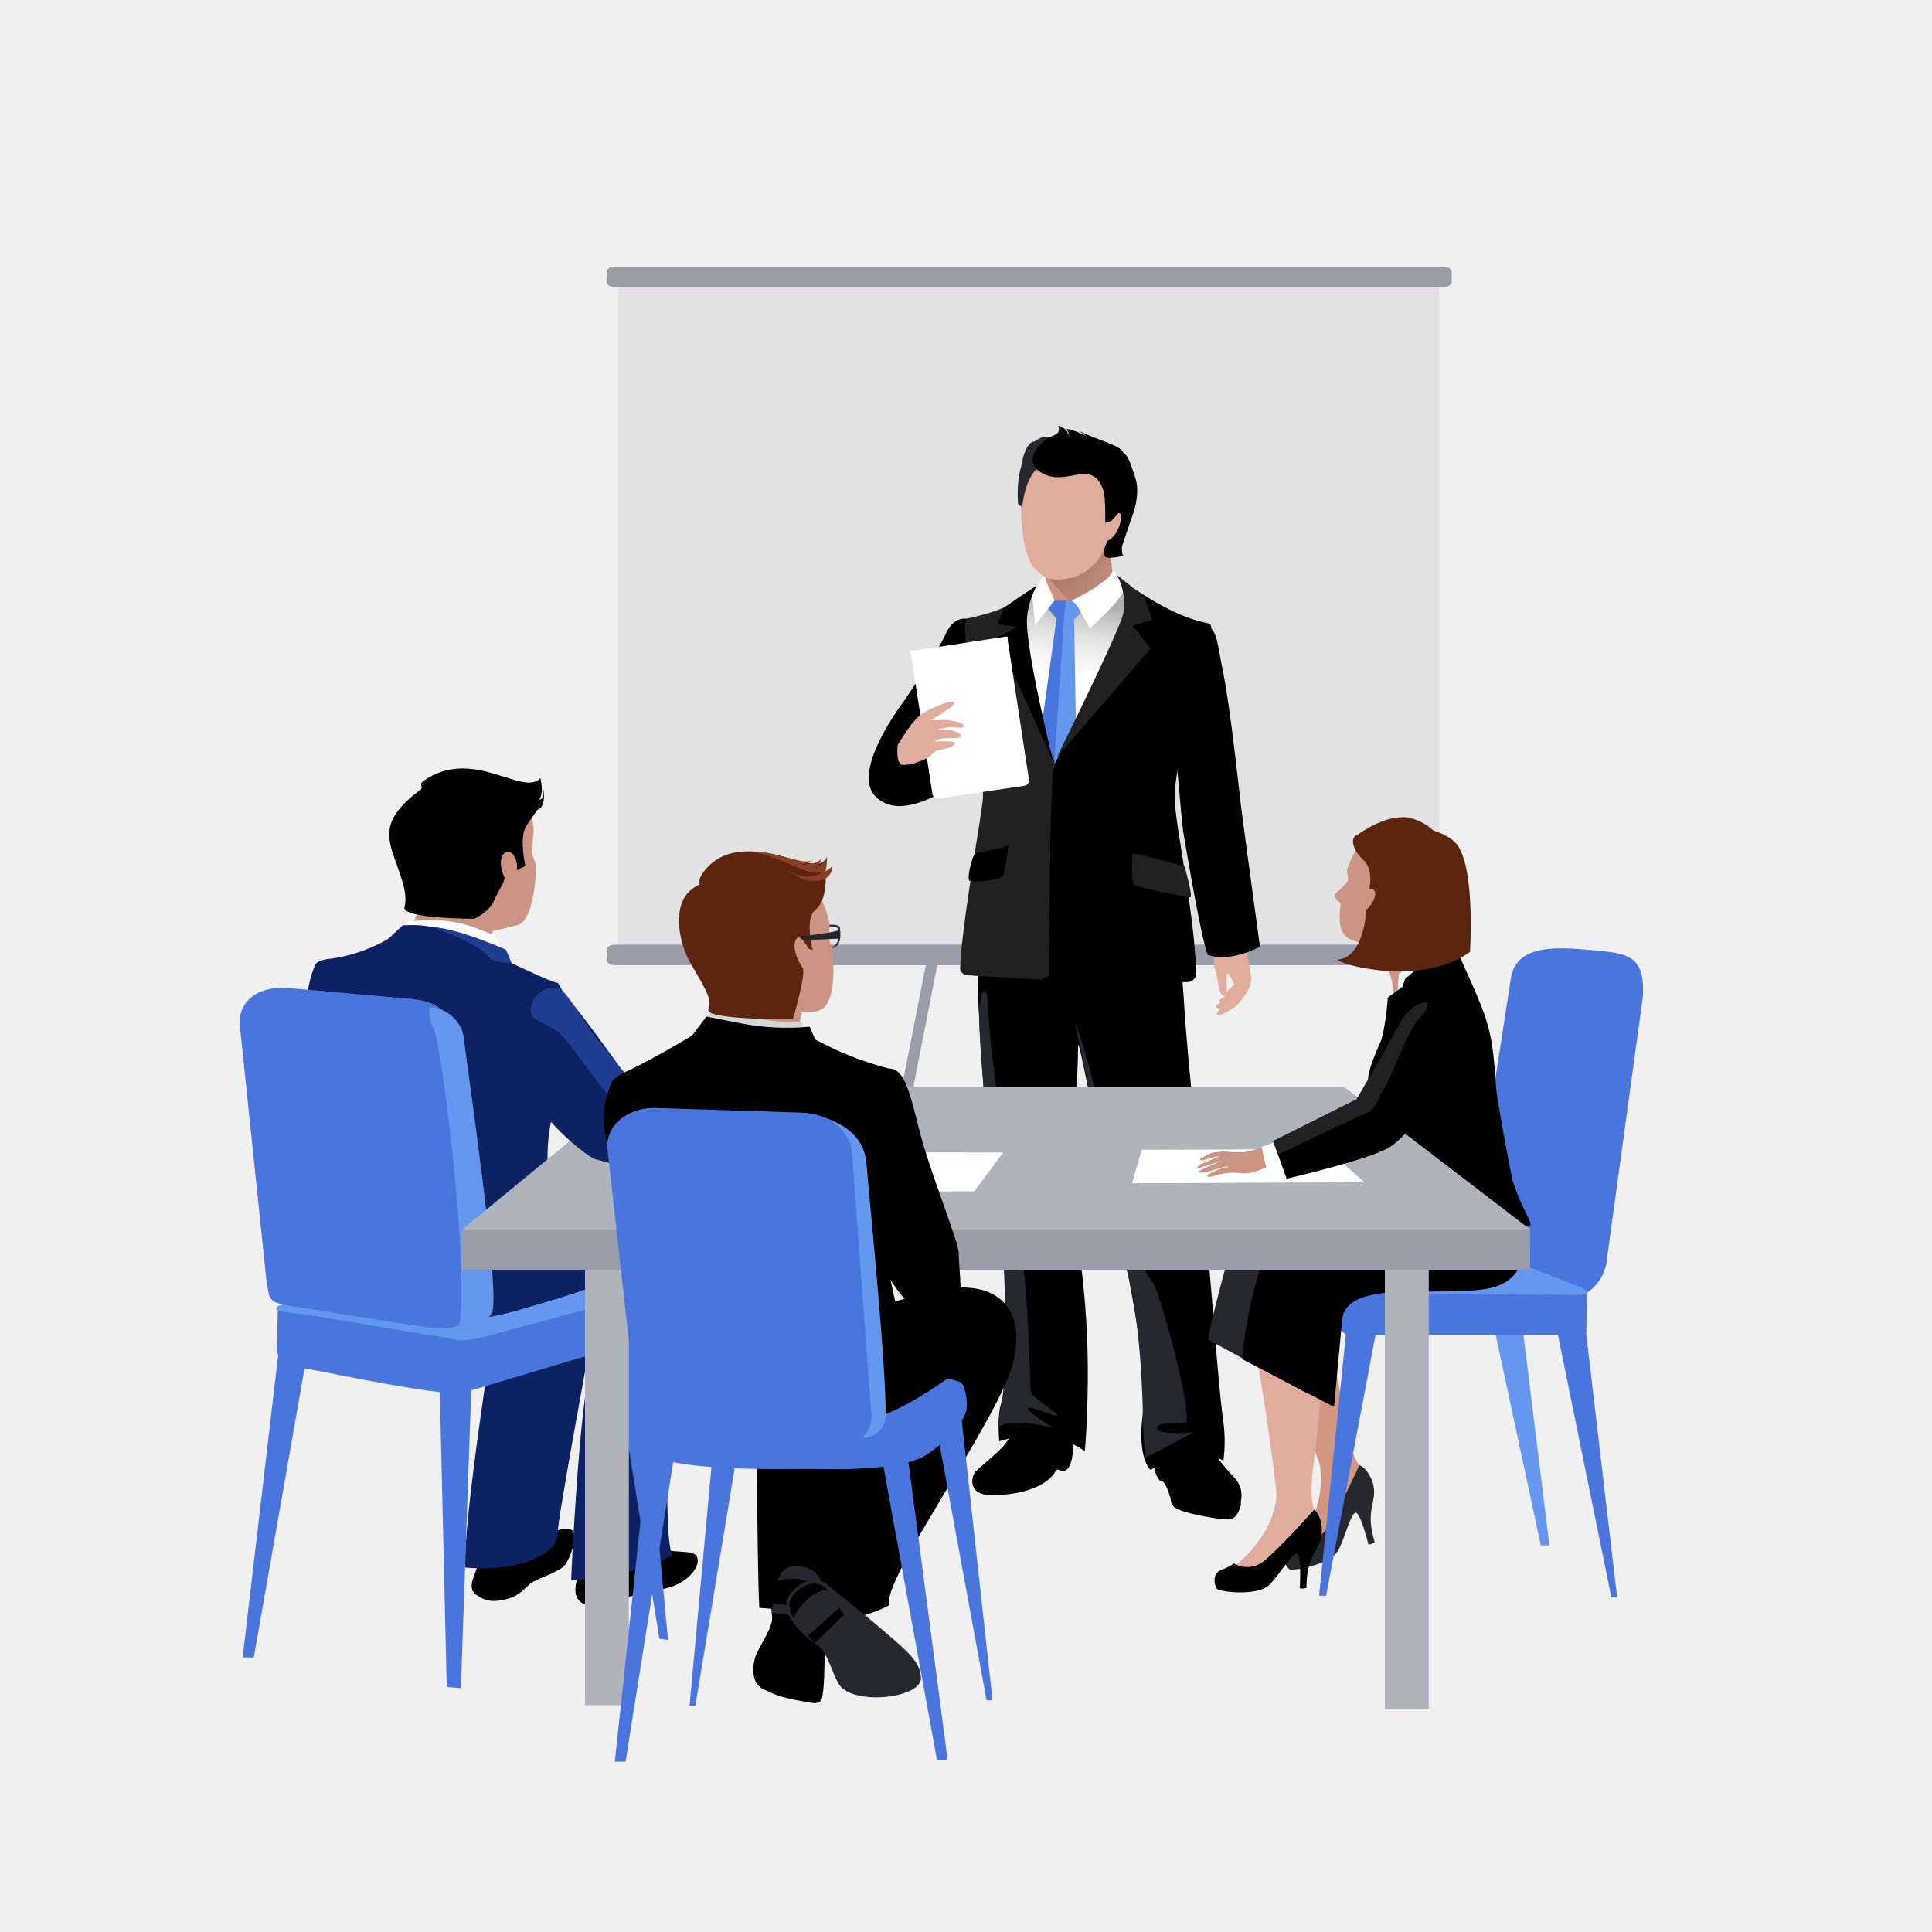
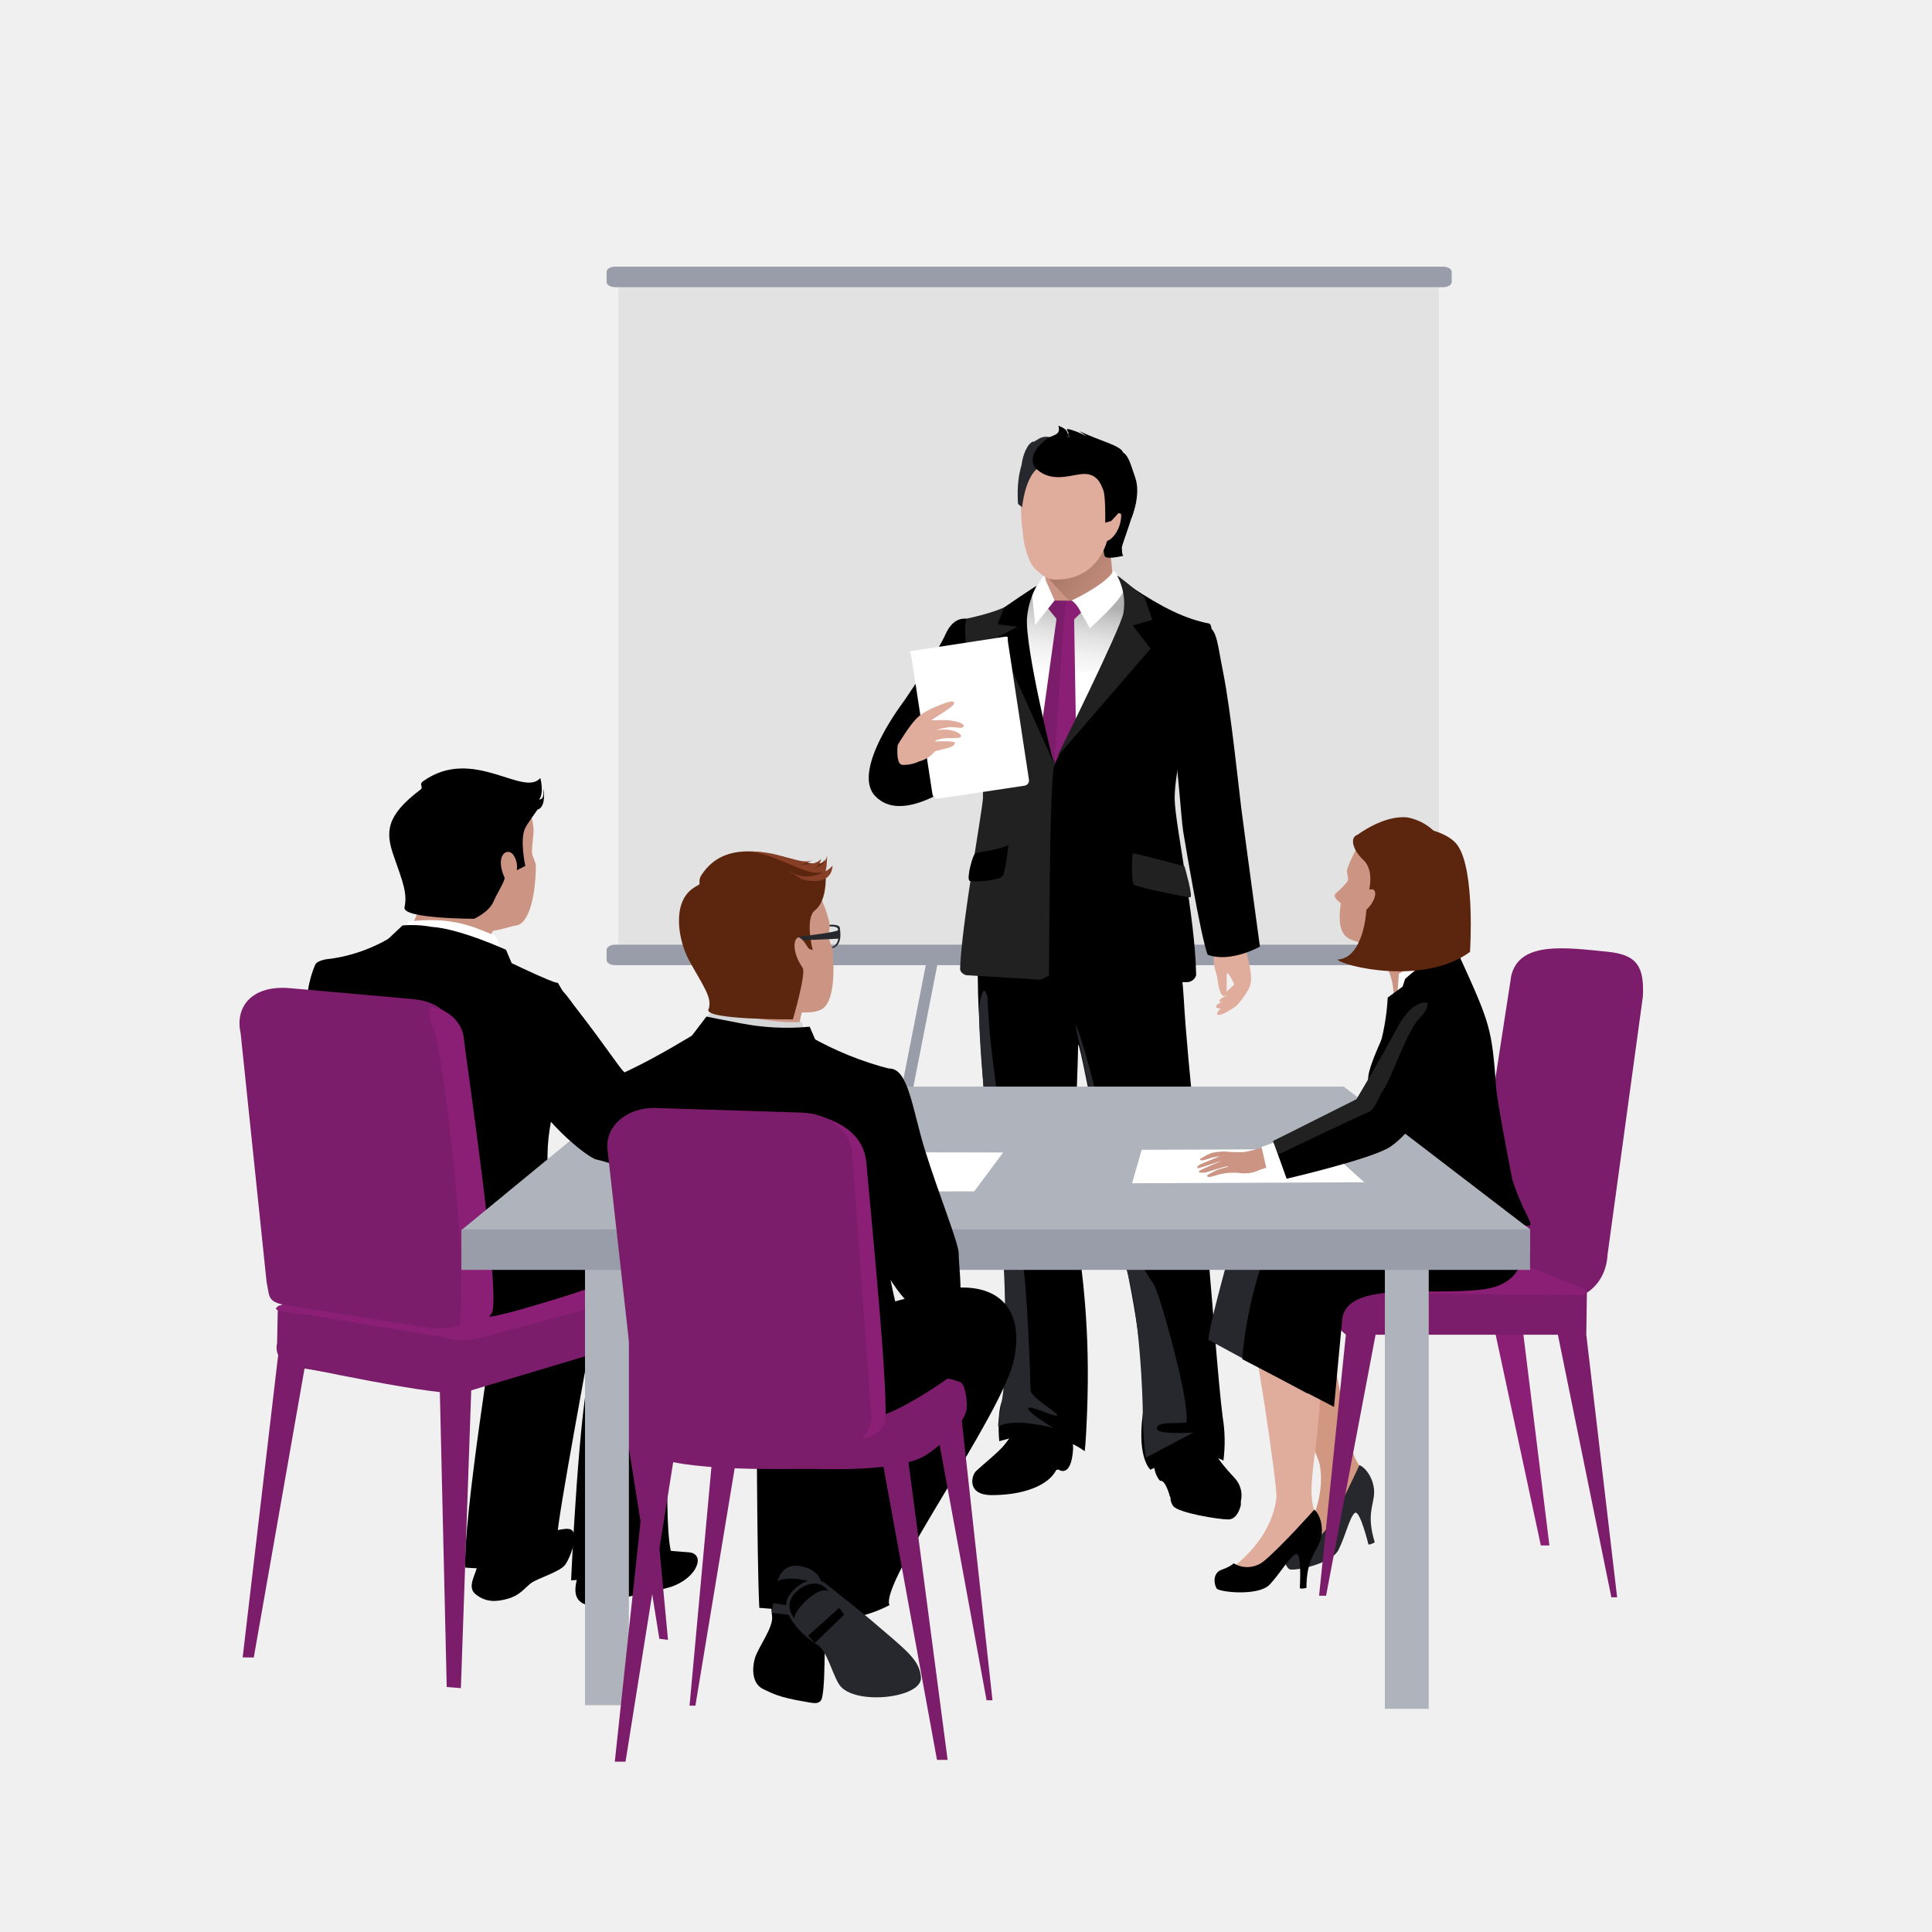
<svg xmlns="http://www.w3.org/2000/svg" viewBox="0 0 450 450">
  <defs>
-     <style>.cls-1{isolation:isolate;}.cls-2{fill:#999daa;}.cls-3{fill:#e2e2e2;}.cls-4{fill:#0d2263;}.cls-5{fill:#cc9483;}.cls-6{fill:#4a75dd;}.cls-7{fill:#6597ef;}.cls-8{fill:#fff;}.cls-9{fill:#1f3e93;}.cls-10{fill:#26282d;}.cls-11,.cls-13{mix-blend-mode:multiply;}.cls-11{fill:url(#linear-gradient);}.cls-12{fill:#e0ac9b;}.cls-13{fill:url(#linear-gradient-2);}.cls-14{fill:#212121;}.cls-15{fill:#d19780;}.cls-16{fill:#afb3bc;}.cls-17{fill:#5b250e;}.cls-18{fill:#d4d5d6;}.cls-19{fill:#873f26;}</style>
+     <style>
+             .cls-1 {
+                 isolation: isolate;
+             }
+ 
+             .cls-2 {
+                 fill: #999daa;
+             }
+ 
+             .cls-3 {
+                 fill: #e2e2e2;
+             }
+ 
+             .cls-4 {
+                 fill: #000;
+             }
+ 
+             .cls-5 {
+                 fill: #cc9483;
+             }
+ 
+             .cls-6 {
+                 fill: #7b1d6a;
+             }
+ 
+             .cls-7 {
+                 fill: #8B1F75;
+             }
+ 
+             .cls-8 {
+                 fill: #fff;
+             }
+ 
+             .cls-9 {
+                 fill: #000;
+             }
+ 
+             .cls-10 {
+                 fill: #26282d;
+             }
+ 
+             .cls-11,
+             .cls-13 {
+                 mix-blend-mode: multiply;
+             }
+ 
+             .cls-11 {
+                 fill: url(#linear-gradient);
+             }
+ 
+             .cls-12 {
+                 fill: #e0ac9b;
+             }
+ 
+             .cls-13 {
+                 fill: url(#linear-gradient-2);
+             }
+ 
+             .cls-14 {
+                 fill: #212121;
+             }
+ 
+             .cls-15 {
+                 fill: #d19780;
+             }
+ 
+             .cls-16 {
+                 fill: #afb3bc;
+             }
+ 
+             .cls-17 {
+                 fill: #5b250e;
+             }
+ 
+             .cls-18 {
+                 fill: #d4d5d6;
+             }
+ 
+             .cls-19 {
+                 fill: #873f26;
+             }
+         </style>
    <linearGradient id="linear-gradient" x1="487.2" y1="138.4" x2="522.42" y2="114.1" gradientTransform="matrix(-1, 0, 0, 1, 749.8, 0)" gradientUnits="userSpaceOnUse">
      <stop offset="0" stop-color="#fff" />
      <stop offset="0.52" stop-color="#c6c0b9" />
    </linearGradient>
    <linearGradient id="linear-gradient-2" x1="502.33" y1="162.76" x2="498.32" y2="138.08" gradientTransform="matrix(-1, 0, 0, 1, 749.8, 0)" gradientUnits="userSpaceOnUse">
      <stop offset="0" stop-color="#fff" />
      <stop offset="0.24" stop-color="#fcfcfc" />
      <stop offset="0.43" stop-color="#f2f2f2" />
      <stop offset="0.61" stop-color="#e1e1e1" />
      <stop offset="0.78" stop-color="#c9c9c9" />
      <stop offset="0.91" stop-color="#b0b0b0" />
    </linearGradient>
  </defs>
  <g class="cls-1">
    <g id="Layer_6" data-name="Layer 6">
      <path class="cls-2" d="M242.28,317.24c0,.38-.58.67-1.3.67h0c-.72,0-1.29-.29-1.29-.67V213.39c0-.37.57-.67,1.29-.67h0c.72,0,1.3.3,1.3.67Z" />
      <path class="cls-2" d="M197.8,329.18c-.07.41-.7.58-1.41.38h0c-.68-.21-1.18-.7-1.1-1.11l22-112.08c.08-.41.71-.56,1.4-.37h0c.69.21,1.2.7,1.13,1.11Z" />
      <path class="cls-2" d="M281.61,326.82c.08.39.7.56,1.4.36h0c.69-.2,1.19-.68,1.11-1.09L262.13,214c-.07-.4-.71-.57-1.4-.37h0c-.7.2-1.2.7-1.12,1.11Z" />
      <rect class="cls-3" x="144.03" y="65.66" width="191.14" height="158.88" />
      <path class="cls-2" d="M338.14,65.69c0,.66-.9,1.2-2,1.2H143.29c-1.12,0-2-.54-2-1.2V63.3c0-.66.9-1.19,2-1.19H336.12c1.12,0,2,.53,2,1.19Z" />
      <path class="cls-2" d="M338.14,223.61c0,.66-.9,1.2-2,1.2H143.29c-1.12,0-2-.54-2-1.2v-2.38c0-.66.9-1.2,2-1.2H336.12c1.12,0,2,.54,2,1.2Z" />
      <path d="M111.37,364.06c-.51,2.79-2.79,5.57-.51,7.34s4.56,1.77,7.34,1,3.79-2.27,5.31-3.53,6.9-2.68,8.16-4.45,3.36-7.49,1.15-8.22c-1.3-.44-4.19.47-12,2.64Z" />
      <path class="cls-4" d="M115.22,307.92s-7.42,46.35-6.84,57.2c14.56,1.24,21.63-4.32,21.47-7.54s8.06-46.55,8.33-49,4.15-18.06-2.39-21.39C114.07,276.18,115.22,307.92,115.22,307.92Z" />
      <path d="M136.86,360.57c-1.34,4.14-3.75,8.89-2.48,11.51s5.86,2.34,9.46.62c2.14-1,10.24-2.32,12.59-3.14,6.15-2.16,7.93-7.7,4-8-4.35-.38-10.51-.59-12.48-2.22S136.86,360.57,136.86,360.57Z" />
      <path class="cls-4" d="M134.32,295c26-9,28.29,1.58,23.73,18.4-2.33,8.54-3.73,43.54-1.49,48.86-10.63,5.57-23.54,5.82-23.54,5.82s1.84-41.9,4.82-50.81C139.24,313.08,134.32,295,134.32,295Z" />
      <path class="cls-5" d="M100.13,197.48c.29,2.92-1.78,13-3.69,17.08s-8.16,8.79-8.16,8.79l23,9.24s1.13-16.55,6.19-18.74C120.54,212.5,100.13,197.48,100.13,197.48Z" />
      <path class="cls-5" d="M124.26,192.88c.12,1.36-.4,4.12-.35,5.54,0,1.14.92,2.28.91,3.43-.13,7.66-1.83,13.35-4.57,13.7-1.62.2-6.09,2.09-8.91,1.13-4.86-1.63-9.48-7.52-11.33-12.67-2.9-8.13.16-17.26,8.49-18.86C117.58,183.37,123.42,184.28,124.26,192.88Z" />
      <polygon class="cls-6" points="59.11 386.06 56.52 386.04 64.68 316.56 65.87 307.89 110.06 315.19 107.35 393.2 104.05 392.94 102.44 323.82 70.93 318.76 59.11 386.06" />
      <path class="cls-6" d="M149.31,301l-27.23-1.91-57.36,5.07-.18,8.69A4.17,4.17,0,0,0,68,318s35.73,7.72,40,6.37l43.5-13Z" />
      <path class="cls-7" d="M112,311.57c-6.09,1.35-6.11.07-11.34-.48l-29-4.84c-11-1.15-7.83-1.57-2.59-3.67l4.33-.94c4.34-1.72,25.79-4.61,31.52-4l41.61,1.23c6.13.61,2.91,2.74,2.06,2.91Z" />
      <polygon class="cls-6" points="148.75 308.92 155.59 381.96 153.57 381.7 142.69 313.74 148.75 308.92" />
      <path class="cls-8" d="M95.14,214.63c10-1.14,14.61,1,20.21,3.32,1.11,1.4,1.48,6.27,1.48,6.27s-21.41-6.64-22-7.54S95.14,214.63,95.14,214.63Z" />
      <path d="M126.53,184.35c.17,1.62-.49,1.86-.94,1.88,1.19-1.65.26-5,.26-5-4,4.54-15.76-7.53-27.29.73-1.15.82.26,1.33-.68,2-7.92,6-8.16,9.76-6.18,15.39,2.22,6.3,3.2,8.81,2.52,12C93.66,214,110.43,214,110.43,214s3.52-1.55,4.57-4.11c.71-1.73,2.77-4.91,2.51-5.48-2.51-5.71,1.16-7.38,2.32-4.85a4.82,4.82,0,0,1,.53,3.14l2-1s-1.38-6.19,0-8.9c.33-.66,1.56-2.43,2.84-4.23C127.67,187.9,126.3,182.16,126.53,184.35Z" />
      <path class="cls-4" d="M113.35,306.72c3.42.17,23.8-6.68,23.8-6.68l8.68-2.3s-6.62-9.35-10.27-10.71-17.36,7.53-17.36,7.53Z" />
      <path class="cls-4" d="M134.86,237.47c-1.3-2.39-5-8.68-5-8.68s1.54,1.44-12.68-5.41c-4.81-2.33-9-4.18-9-4.18L94.45,216a37.22,37.22,0,0,1-17.36,7.3s-3.15.17-3.69,1.44c-7.17,17.22,7.77,30.78,7,37.57-3.15,27.72,5.27,37.47,6.23,41,.45,1.73,9,3.41,19,3.58,5.42,1.7,31.5-6.26,33.34-7.76.88-2.34-7.31-2.06-11.19-24.9a42.88,42.88,0,0,1,.91-14.61C130.3,242.26,141.26,247.06,134.86,237.47Z" />
      <path class="cls-6" d="M110.94,303.35c.07,4-3.73,6.54-10.52,6l-30.75-4.86c-7.78-1-6.67-1.74-7.57-5.82l-6.05-58c-1.39-6.29,2.71-11.33,11.68-10.49l28,2.48c8.85.82,9.86,5.42,10,11.53Z" />
      <path class="cls-7" d="M100.16,234.62c2.74-.17,7.41,2.62,7.87,7.18s8.8,60.41,6.51,64.06-7.78,4.22-7.53,2.63c2.28-14.85-4.34-65.77-5.94-68.74A7,7,0,0,1,100.16,234.62Z" />
      <path class="cls-4" d="M93.76,215.55l-4,3.77a33.1,33.1,0,0,1,8.85.56c7.78,2,21.19,6.17,21.19,6.17l-2-4.82a115.24,115.24,0,0,0-17.24-5.34A26,26,0,0,0,93.76,215.55Z" />
      <path class="cls-9" d="M119.17,224.34l-1.32-3.11s-10.61-4.88-17.24-5.34c13.42,4.85,12.7,7.18,14.09,7.74A21.12,21.12,0,0,0,119.17,224.34Z" />
      <path d="M226.72,144.44c-2.05-.68-4.68-.77-6.51,3.33s-6.85,11.31-9.59,15.43c0,0-12.48,16.19-6.79,22.2,6.16,6.51,18-2.28,22.61-5.25s2-9.15,3.42-12.11C233.52,160.28,226.72,144.44,226.72,144.44Z" />
      <path d="M249.93,337.72c.18-2.56-1.32-4.18-.19-17.34.15-1.6-11.78-2.14-11.78-2.14.53,6.47,2.23,10.52-4,18.28-1.36,1.71-5.32,4.85-6.69,6.21-1,1-2.14,5.51,3.75,5.51,7.41,0,13.07-2.24,14.95-5.74.16-.29.63-.18.63-.18S249.45,344.38,249.93,337.72Z" />
      <path d="M267.83,327.72l11.23-1.52s.15,1.08,1,5c1.63,7.18,5.77,11.11,7.52,13.06a5.94,5.94,0,0,1,1.44,5.41l0,.86s-.65,3.38-2.93,3.38-11.71-1.53-12.86-3.16a3.44,3.44,0,0,1-.61-2,1.58,1.58,0,0,1-.15-.24s-1-3.93-2.28-3.6a5.63,5.63,0,0,1-.93-5.83C270.6,335.4,267.83,327.72,267.83,327.72Z" />
      <path d="M230,204.69c-.06,1.17-2.16,5.63-2.19,6.75-.34,12.12,0,16.86,0,20,0,3.48,2.24,43.33,4.85,52s2.82,39.59,1.09,42.19-1,10.07-1,10.07,11.21-4,19.89,2.31c0,0,.29-1.62.57-9.25.7-19-.92-31.21-2.87-45.41-.71-5.18.77-34.53.77-39.75,0-3.9,7.26,36.77,10.74,49,0,0,5.76,25.8,4.3,37-1.3,10.12,1.81,12.73,1.81,12.73s10.89-5.61,17-2.12a35.05,35.05,0,0,0-.18-10.19c-1-7.84-2.34-26.11-3.31-37.14-1.16-13-4.87-44.51-5.74-60.19s-5.61-23.23-7.41-26.36S230,204.69,230,204.69Z" />
      <path class="cls-10" d="M230,232.35c.65,17.86,6,45.2,7.94,53s-.65,4.9.33,9.47,1.78,27.47,1.78,29.1,8.12,6.13,5.79,5.8c-1.62-.24-6.36-2.6-6.36-1.62s5.9,4.51,5.9,4.51-9.25-2.55-12.72-.35c-.62.4.61-4.6,1-8.09s1-27.08-.57-35.83c-1.62-9.26-5.87-49.17-4.88-54.73S230,232.35,230,232.35Z" />
      <path class="cls-10" d="M250.38,238.35c3.59,7.19,11,43.85,12.6,49.07A41.23,41.23,0,0,0,268.65,299c1.3,1.63,8.66,27.77,7.67,32.35-3.27.31-6.53-.32-6.86,1.31s8.5,1,8.5,1l-11.12,5.89s-.65-5.56-.65-9.8-.7-24.3-4-34.76A168.22,168.22,0,0,1,256,266.87C254.73,257.72,250.38,238.35,250.38,238.35Z" />
      <path class="cls-5" d="M242.86,130.38a14.66,14.66,0,0,1-.12,9.36c-1.1,2.91,3.56,7.78,5.32,7.65S259.85,138,259.85,138s-1.73-9.94-1.39-14.11C258.68,121.3,242.86,130.38,242.86,130.38Z" />
      <path class="cls-11" d="M251.46,126.13h-.09l-5.76.81c0,.48-2,4.93-2.09,6.86,1.64,2.05,10.23,11.83,13,11.6,2.34-.21,2.3-3.62,3.65-5.32-.51-2.34-2.17-10.29-.7-15.66Z" />
      <path class="cls-8" d="M241.45,136.9c.79,1,6.17,5.51,8.57,5.27,2.15-1.07,8.61-5.47,9.4-7.17.65.7,6.55,5.92,6.55,5.92L267.36,200h-20.1v.17L233.37,200l-.32-53.67Z" />
      <path d="M264.53,116.75c-.19,2.3-3.26,10.3-3.23,10.74s0,2.06.44,1.94-3.71,1-4.38.19-.61-11.24-.17-11.8S264.53,116.75,264.53,116.75Z" />
      <path class="cls-12" d="M258.51,117.93c.85-6.28,3-12.15-6.62-13.6a22.67,22.67,0,0,0-4.07-.28,16.57,16.57,0,0,0-3-.61c-2.27,0-3.13,1.92-4.72,4.62-2.41,4.24-2.56,10.7-2,15,0,.29.08.56.13.84a19.32,19.32,0,0,0,1.33,6,6.78,6.78,0,0,0,2.42,3.38,6.26,6.26,0,0,0,3.32,1.71c6.89.3,11-3.72,12.58-9,1.37-.44,2.68-2.45,3.08-4.33C261.49,119.24,260.89,117,258.51,117.93Z" />
      <path class="cls-10" d="M248.42,104.17l.3-.54s2.71-1.15,2.23-1.21c-.27,0-1.1-1-1.82.25l1.41-2-6.06,1.14a3.36,3.36,0,0,0-2.31.27c-1,.6-1.83,1.09-1.83,1.09s.08,1,.39-.34c-1.34.24-2.53,3.17-2.77,5.39-.19.66-.37,1.37-.53,2.17a27.55,27.55,0,0,0-.3,7l.94.74s.69-7.38,4-9.3,8.73,0,8.73,0Z" />
      <path d="M264.36,111.07c-.77-2.07-1.35-4.83-2.76-5.67-.57-1.65-5.29-2.65-10.25-5,0,0,4,2.59,4,3.81h0c.26-2.25-7.16-4.81-6.86-4.18,1.74,3.55,0,.83-.71,2.22-.15,0,1-.61.85-.64.36-1.42-1-2-2.12-2.46.79,2.64-1.82,1.85-3.55,3.81-2.06,1.57-3.39,4.59-1.6,6.23,4.12,3.81,9.05.79,11.93,1.25,2.61.41,3.23,2.64,3.67,3.67.6,1.4.47,7.64.47,7.64l1.4-.41,1.72-1.86,3,1.15S265.9,115.22,264.36,111.07Z" />
      <path class="cls-13" d="M237.52,140.18l.56,15.76S260,160.15,263,150.09s-2.25-14.4-2.25-14.4-6.42,4.34-8,4.86a12.26,12.26,0,0,1-11.56-2.45C239.87,137,237.52,140.18,237.52,140.18Z" />
      <polygon class="cls-7" points="249.94 144.51 247.37 144.48 248.26 139.91 251.73 139.97 252.91 141.59 249.94 144.51" />
      <polygon class="cls-7" points="250.18 143.82 250.91 187.94 244.51 192.02 247.51 143.76 250.18 143.82" />
      <polygon class="cls-6" points="246.25 144.34 247.71 144.37 248.39 139.92 244.84 139.86 243.72 141.24 246.25 144.34" />
      <polygon class="cls-6" points="246.17 143.52 240.05 187.57 244.61 191.84 247.87 143.54 246.17 143.52" />
      <polygon class="cls-8" points="245.63 139.86 241.12 145.58 240.37 138.35 243.09 134.08 245.63 139.86" />
      <path class="cls-8" d="M259.26,132.8c-.17,1.64-4.87,4.81-9.64,7.06a6.13,6.13,0,0,1,1.73,2c1.15,2.06,2.49,4.49,2.49,4.49s7.82-7,7.9-9S259.26,132.8,259.26,132.8Z" />
      <path class="cls-14" d="M242.4,228.19l1.95-.93,1.28-49.95s-6.69-11.73-7.19-32.77l1.81-6.93c-3.86,2.31-4.69,4.18-14.89,6.44-1.05.23-.35,6.46-.35,6.46s1.9,15.16,2.58,17.21,1.49,13.35,1.36,18.13c-.08,2.73-4.94,29.1-5.33,39.79,0,.39.27,1.15,1.43,1.5Z" />
      <path d="M241.45,136.47c-.59.2-7.54,5-7.54,5l-1.55,3.91L237,146l-4.73,2.44,13.06,29s-6.59-26.47-6.12-33.53A19.09,19.09,0,0,1,241.45,136.47Z" />
      <path d="M234.88,196.85c-1.39.87-6.94,1.68-7.63,1.86s-2.15,5.89-1.45,6.41,7-.12,7.69-1S234.88,196.85,234.88,196.85Z" />
      <path d="M244.35,227.26s.71,1.5,2.08,1.41c6.93-.47,29.38.18,30.18.09a2.27,2.27,0,0,0,2-1.62c-.21-13.51-4.86-34.88-5-40.87-.13-4.79,2.16-15.45,2.84-17.51a28.13,28.13,0,0,1,3.27-5.51s2.08-1.13,1.14-5.71c-.41-2,2.63-11.95.68-12.33-5.51-1.08-10.73-3.65-18-8.47,0,0,.7,9.36-5.21,20.11-1.81,3.32-11.61,18-12.77,21.39S244.35,227.26,244.35,227.26Z" />
      <path class="cls-14" d="M260.2,134.08c0-.26,6.35,5,6.35,5l1.86,5.3-4.59,1.3,4.18,5.39-21.86,25.33s14.76-29.72,15.52-33.59A13.62,13.62,0,0,0,260.2,134.08Z" />
      <path class="cls-14" d="M275.89,201.77c-1.47-.36-11.88-3.22-12.05-3s-.41,6.68.29,7.3,12.32,2.94,13.09,2.94S275.89,201.77,275.89,201.77Z" />
      <path class="cls-12" d="M290,220.42c1.47,5.94,1.93,8.22.65,10.26a18.22,18.22,0,0,1-2.79,3.71c-.7.47-3.85,2.57-4.33,1.87s3.16-3.29,3.16-3.29a7.21,7.21,0,0,0,1.25-2.39c0-.69-2.22-5.18-2.22-3.53s.11,5-.46,5c-1.27,0-1.53-3.06-1.76-4.46s-1.66-3.52,0-7.75l.23-2.35,4.68-1.64Z" />
      <path class="cls-12" d="M285,234.84c-.85.17-2.22,0-1.62-.69s3-1.63,3.25-2l2-2.65s-.61,3.85-1.38,4.37A10.56,10.56,0,0,1,285,234.84Z" />
      <path class="cls-12" d="M288.21,228.58c-1.45,1.54-3.06,2.68-3,3.09s.94,0,.94,0-2.48,1.11-2.13,1.54,2.51-.05,3.16-.77A3.78,3.78,0,0,0,288.21,228.58Z" />
      <path d="M279.13,145.21c4.47.67,4,2.56,5.78,11.48s3.61,26.84,4.21,31.59,4.34,32.2,4.34,32.2-6.8,3.87-12.18,1.89c-1.68-4.43-5.45-27.3-5.68-28.64-.53-3.14-1.43-18.68-2.61-22.25S278.31,145.09,279.13,145.21Z" />
      <path class="cls-8" d="M217.19,185a1.23,1.23,0,0,0,1.4,1l20.07-3a1.23,1.23,0,0,0,1-1.41l-4.91-32.24c-.1-.68.18-1.17-.5-1.07l-22,3.36c-.68.11-.09.46,0,1.14Z" />
      <path class="cls-12" d="M224.44,169c-.08-.57-1.51-.94-3.07-1.19s-3.73.05-4.49-.05l2.36-1.51c1.42-.89,3-2,3-2.47,0-1.09-3.14.39-4.68,1a17.7,17.7,0,0,0-3.17,1.75,2.09,2.09,0,0,0-.43.38c-1.79,1.39-4.87,6.62-4.87,6.62s-.52,4.28,1,4.62a8.44,8.44,0,0,0,4-.8,6.94,6.94,0,0,0,3.66-2.34c2-.69,4.51-.75,4.68-2,.06-.42-3-.41-4.62-.3a1,1,0,0,0,.17-.27c2.79-1.09,5.69,0,5.87-1,.08-.42-1-1.2-3.13-1.49-1.69-.08-2.67.15-2.63.07a17.7,17.7,0,0,1,3.18-.67C223,169.36,224.56,169.89,224.44,169Z" />
      <path class="cls-15" d="M293.91,285.26c1,5.56-5.56,18.37-3.3,20.16s16.34,33.31,16.77,35.67c1.43,7.81-2.37,15.64-6.68,20.61,4.08,1,8.05-.84,12.73-8.25,1.92-3,4.77-5.51,4.78-7.72,0-5.05-1.26-1.69-3.48-8.5s-3.42-28.29-11.66-37.34c-5-5.52-6.62-15.15-8.12-17.19S293.91,285.26,293.91,285.26Z" />
      <path class="cls-10" d="M316.63,341.25c1.66.7,3.47,3.45,3.43,6.4s-1.85,5,.14,11.59c-1.35.75-1.48.44-1.48.44s-2-8.21-3.17-7.28-2.1,5.17-3.77,8.57-10.79,5.14-11.55,4.48-2.08-3.08-.16-4.52,2.24-2.25,2.24-2.25a6.14,6.14,0,0,0,6.62-2.55C312,351.47,316.63,341.25,316.63,341.25Z" />
      <polygon class="cls-7" points="299.81 359.62 297.81 359.62 303.47 293.68 307.71 293.93 354.41 294.49 354.41 306.46 354.29 306.46 360.89 359.97 358.89 359.97 347.42 306.46 310.42 306.46 299.81 359.62" />
      <path class="cls-6" d="M352,227.26c1.92-8.15,12.84-6.53,22.43-5.58,6.9.68,8.57,3.49,8.23,10.42l-8.24,60.2c-.34,6.92-6,11.5-12.54,10.16s-20-5.74-19.53-12.66Z" />
      <polygon class="cls-6" points="308.87 371.68 307.24 371.68 313.48 310.88 303.07 301.47 333.64 301.27 369.62 300.89 369.48 310.88 376.66 372.04 375.32 372.04 362.86 310.88 320.4 310.88 308.87 371.68" />
      <path class="cls-7" d="M367.59,301.63c2.45,0,2.63-.86.41-1.88l-18.06-7a23.66,23.66,0,0,0-8.51-1.84L305,291.1c-2.45,0-4.58,1.44-2.65,3l7.49,4.36a15.29,15.29,0,0,0,8,2.73Z" />
      <path class="cls-12" d="M292.67,287c-.7,5.6-4.07,15.71-2.42,18.07s7.34,41.37,7.06,43.74c-.9,7.89-6.81,14.28-12.38,17.78,3.61,2.16,7.94,1.54,14.59-4.19,2.69-2.32,6.15-3.88,6.81-6,1.5-4.82-.72-2-.86-9.15s5-28.06-.28-39.12c-3.22-6.75-1.91-16.43-2.77-18.79S292.67,287,292.67,287Z" />
      <path d="M306.12,351.62c1.39,1.14,2.3,4.3,1.42,7.11s-3.23,4.28-3.25,11.13c-1.5.33-1.54,0-1.54,0s.53-8.44-.9-7.89-3.52,4.32-6.11,7.1-11.81,1.77-12.36.92-1.1-3.55,1.17-4.37,2.79-1.49,2.79-1.49a6.15,6.15,0,0,0,7.08-.54C298.71,360,306.12,351.62,306.12,351.62Z" />
      <path class="cls-10" d="M329.54,271.12c0,4.33-5.78,4.61-13,5.44-4.49.52-15.29,0-22.31,3.14-4,1.76-5.3,2.42-9.47,18.06-3.54,13.22-3.3,14.31-3.3,14.31l23.12,12.55s-6.28-27.41,11.23-27.75c7.34-.14,34.64-1.88,34-9.92s1-18.31,1-18.31Z" />
      <path d="M345.35,300.33c-12.54,1.59-31.34-2.12-32.71,6.78-.5,5.45-1.92,20.59-1.92,20.59l-21.36-11.12c.57-9.82,4.87-27.09,8.37-28.95,10.21-5.41,41.59-1.45,42.67-6.12,1.24-5.35,0-7,0-7l8.45-4.88C354,280.32,361.05,298.35,345.35,300.33Z" />
      <path class="cls-5" d="M316.16,219.43c6.1,2.86,9.56,7,8.17,17.7-.41,3.16,3.13-6.71,7.34-9.92,3.71-2.84,4.05-3.52,6.64-4.69-2.24-1.74-9.4-8.21-9.22-14.93S316.16,219.43,316.16,219.43Z" />
      <polygon class="cls-8" points="339.68 223.65 337.72 219.2 325.82 226.83 325.26 234.99 339.68 223.65" />
      <path d="M352.25,274.77c-.89-4.31-3.59-18.74-3.76-21.28-1-14-1.38-15-8.56-30.78a10.55,10.55,0,0,1-2,.81c-12.58,6.24-14.93,16-14.93,16-1.55,3.25-3.91,8.49-4.27,11-.5,3.44,1.14,9.11,2.5,10.56s2.52,7.11,2.88,9.29S325,283,325,283l31.26,2.52C357.25,285,354.73,282.49,352.25,274.77Z" />
      <path class="cls-5" d="M316.79,196.3c3.79-5.12,9.5-6.8,15.06-4,7.06,3.51,11.16,8.89,6.74,17.76s-16.58,11.76-23.9,8.8c-2.41-1-3.09-3.62-2.39-8.48-.94-.69-1.72-1.49-1.3-2.19a20.94,20.94,0,0,0,2.85-2.87c.47-1.14-.39-1.84,0-3.06A30.11,30.11,0,0,1,316.79,196.3Z" />
      <path d="M331.52,226.24l-8.29,6.11A52.59,52.59,0,0,1,321,244.94C320.52,246.56,331.52,226.24,331.52,226.24Z" />
      <rect class="cls-16" x="136.26" y="290.91" width="10.22" height="106.26" />
      <rect class="cls-16" x="322.56" y="291.77" width="10.22" height="106.25" />
      <polygon class="cls-16" points="356.37 286.33 356.37 291.13 107.7 291.13 107.7 286.33 148.12 253.09 312.98 253.09 356.37 286.33" />
      <rect class="cls-2" x="107.47" y="286.34" width="248.91" height="9.44" />
      <path d="M340.25,223.9l-.54-2.93a24.52,24.52,0,0,0-7.26,2.93,55,55,0,0,0-5.17,4.1l-2,6.13s6.89-6.65,9.81-7.73A31.42,31.42,0,0,0,340.25,223.9Z" />
      <path class="cls-17" d="M316.24,194.41c-1.95.62-1.2,3.56,1.32,5.9s1.35,6.9,1.35,6.9,1.88-.63,1.29,1.73a6.76,6.76,0,0,1-1.94,2.94s-.49,11.3-6.77,11.62c1.44,1.58,20.07,6.13,30.9-1.78,0,0,1.26-18.85-2.87-24.79-1.69-2.44-5.61-3.44-5.61-3.44a12.17,12.17,0,0,0-6-3.08C322.4,189.72,316.24,194.41,316.24,194.41Z" />
      <path class="cls-4" d="M122.54,252.09c2.28,7.76,14.16,17.58,16.44,18s8.48,3,10.73,1.37c1.6-1.14,2-2.59,2.28-6.62s-1.75-9.41-2.34-10.73c-.91-2.06-4.62-4.63-4.62-4.63s-11.59-16.32-13.88-18.15S122.54,252.09,122.54,252.09Z" />
      <path class="cls-9" d="M130.07,230.17a5.41,5.41,0,0,0-6.39,4.56c-.69,3.42,4.11,3,7.54,6.85s13.47,18.72,17.12,21,4.57-4.8,4.11-6.62-2.28-2.06-3.65-2.74-6.62-7.31-9.59-11S131.9,230.61,130.07,230.17Z" />
      <polygon class="cls-8" points="175.53 277.53 226.91 277.49 233.65 268.44 187.5 268.35 175.53 277.53" />
      <path d="M176.23,324.07s.05,39.5.63,50.43c14.67,1.24,25.92,1.68,25.74-1.56s-2-37.33-1.74-39.78,5.94-20.5-.65-23.85C178.34,298.19,176.23,324.07,176.23,324.07Z" />
      <path d="M183.59,310.83c8.41-2.92,31.55-10,37.19-10.71,11.91-1.57,17.87,4.91,15.39,16.56-2.78,13.06-31.31,51.83-29,57.19-10.7,5.6-23.2,3.44-23.2,3.44s17-44.49,18-48.83S183.59,310.83,183.59,310.83Z" />
      <path class="cls-5" d="M168.08,220.46c.86,2.83.8,13.22-.3,17.59s-6.32,10.29-6.32,10.29l26,4.71s-3.6-16.67,1-19.82C191.19,231.29,168.08,220.46,168.08,220.46Z" />
      <path d="M164.67,239.18c-4.1,2.3-10.39,6.39-18.27,10.16,0,0-3.4,1.45-3.94,2.74-7.23,17.35,9.12,24.81,8.35,31.65-3.17,27.91,8,37.2,9,40.74.46,1.75,10.3,3.87,20.37,4,5.45,1.71,28.23-5.05,30.08-6.56.88-2.34,1.43-5.47,0-11.4-3.55-14.76-3.94-16.46-3.31-24.09.45-5.59,6.32-6.19,8-9.34S207.44,249,207.44,249a76.09,76.09,0,0,1-19-7.69c-2.53-1.42-11.08-.23-11.08-.23Z" />
      <path class="cls-18" d="M166.41,234.71c.77.38,12.88,4,20.22,3.3,1.11,1.41-.21,4.89-.21,4.89s-21.89-2.89-22.54-3.78S166.41,234.71,166.41,234.71Z" />
      <path d="M164.54,236.78l-4.43,5.83s8.85.16,12.55,1c7.91,1.79,17.81-.11,17.81-.11l-1.88-4.36a56.3,56.3,0,0,1-16.1-.8C169.28,237.75,164.54,236.78,164.54,236.78Z" />
      <polygon class="cls-6" points="143.2 410.33 145.7 410.33 157.85 333.95 151.38 333.95 143.2 410.33" />
      <polygon class="cls-6" points="218.24 409.91 220.72 409.91 210.68 333.53 204.29 333.53 218.24 409.91" />
      <polygon class="cls-6" points="160.61 397.28 161.97 397.28 172.15 335.76 166.25 335.76 160.61 397.28" />
      <polygon class="cls-6" points="229.79 396.02 231.17 396.02 223.62 327.22 218.48 334.5 229.79 396.02" />
      <path class="cls-6" d="M152.7,330a32.68,32.68,0,0,1,5-4.2c.78-.52,8.83-8,8.83-8l53.74,3.15a25.34,25.34,0,0,1,3.31.94c1.14.41,1.72,3.56,1.58,6.15-.16,2.83-5,8-9.46,10.87-6.27,4-23.86,3.23-26.37,3.23h-3.32c-2.51,0-28.13.62-34.41-3.33C149.36,337.34,150.7,331.87,152.7,330Z" />
      <path d="M226.24,316.71c-5,4.63-16.39,11.77-21,13s-22.68-4.61-25.21-10.08,21.44-12.6,29-12.6S226.24,316.71,226.24,316.71Z" />
      <path d="M207.07,248.89c4.57-.16,5.45,9.74,8.46,19.27,3.25,10.33,7.77,21.47,7.77,23.76,0,4.42,2.22,16.8-3.36,16-8.4-1.26-12.4-9.24-18.07-19.34S207.07,248.89,207.07,248.89Z" />
      <path class="cls-10" d="M190.28,216.13l1.21,4.7s2.2.56,3.38-.52.88-3.2.73-4.26S191.34,215.32,190.28,216.13Zm4.26,4c-1,1-3,.47-3,.47l-1.06-4.16c.92-.72,4.56-1,4.69-.07S195.6,219.15,194.54,220.09Z" />
      <path class="cls-5" d="M193,214.19c.6,2.28-.17,2.29.14,4.6.09.77.71,1.57.77,2.33.57,6.53.11,12.55-2.59,14-3.92,2.16-17.57-.66-21.82-8.27s.46-19.22,8.46-22.2C186.68,201.43,190.75,205.79,193,214.19Z" />
      <path class="cls-17" d="M192,200.34c-1.93,4.2-20.48-9-28.62,3.48-.77,1.18-.28,2-.52,2.19s-.83.43-1.59,1c-4.75,3.41-3.32,12-.75,16.73,3.25,5.9,5.53,8.78,4.49,11.38-1,2.45,19.67,2.31,19.67,2.31s3.15-10.72,2.27-12c-3.42-5-1.46-8.7.12-6.38,1.2,1.77,1.35,1.93,1.35,1.93l.88.34s-1.9-7.4.52-9.29C193.6,209,192,200.34,192,200.34Z" />
      <path class="cls-19" d="M179.73,198.82c3,.56,8.18,2.86,9.89,1.27a6.66,6.66,0,0,1-3.31,1.25s3.88.28,4.93-1.3a3,3,0,0,1-2.27,2.5s3.19-.83,3.69-3.25c-.21,4.13-.09,4-2.36,4-3.32.07-9.5-4.14-15.11-4.83C173.72,198.3,176.3,198.17,179.73,198.82Z" />
      <path class="cls-19" d="M186.71,204.76c2.49.76,7,1.09,7.21-3.2-.83,1.42-5.72,3.89-9.21,1.77S186.71,204.76,186.71,204.76Z" />
      <path class="cls-10" d="M186,218.17s8.34-.91,9.29-1.53c.63-.4,0,2,0,2L187,219Z" />
      <path d="M192.07,368.48c-.69-4.34-6.87-5.25-9.08-4-2.84,1.62-3.77,7.5-3.16,11.93.37,2.63-3.19,7.15-4,9.82-.62,2.15-.87,6,2.14,7.29,1.71.74,2.93,1.74,9.67,2.86,1.75.29,3.5.86,3.88-1.15.52-2.73.49-6.65.63-13C192.26,379.35,192.07,368.48,192.07,368.48Z" />
      <polygon class="cls-10" points="180.08 373.39 189.71 374.88 189.23 376.77 179.78 375.67 180.08 373.39" />
      <path class="cls-10" d="M181.11,368.34c1.71-1.39,9.76-.51,9.93,2.19,1-2.81-1.17-5.41-5.16-5.82S181.11,368.34,181.11,368.34Z" />
      <path class="cls-10" d="M192,368.61c-3.78-2.2-8.4,2-8.82,4.53-.54,3.21,3.41,7.67,7.23,10,2.26,1.39,3.52,7,5.1,9.29,3.37,4.9,19.37,3.13,19-1.74-.34-4.15-3.35-6.23-11.77-13.45C200.54,375.36,192,368.61,192,368.61Z" />
      <polygon points="188.21 381.02 195.47 374.5 196.62 376.08 189.79 382.7 188.21 381.02" />
      <path d="M185,377c0-2.21,5.78-7.88,8-6.31-1.57-2.52-4.94-2.52-7.78.32S185,377,185,377Z" />
      <path class="cls-7" d="M189.32,259.45c3.47,1.05,11.8,3.14,12.49,11.52s5.61,57.23,4.22,60.47c-1.74,4.07-6.59,4.18-8.32,2.08s-11.86-70.59-10.82-71.63Z" />
      <path class="cls-6" d="M203,330c0,4.47-4.8,7.92-10.74,7.79L159.58,337c-5.88-.14-10.92-3.82-11.27-8.27l-6.84-61.2c-.41-5.3,4.54-9.57,11.08-9.47l34,1.08c6.59.11,11.94,4.57,11.94,9.91Z" />
      <polygon class="cls-8" points="263.68 275.6 265.92 267.81 309.17 267.65 317.76 275.37 263.68 275.6" />
      <path class="cls-5" d="M279.52,271.24c.57-.3,4.18-1.76,4.57-1.91a10.75,10.75,0,0,0-1.75.3c-.89.26-1.21.38-1.71.53-.92.28-1.73,0-.59-.53a16.58,16.58,0,0,1,2.09-1.07,15.52,15.52,0,0,1,3-.36,34.53,34.53,0,0,0,4.73.13,44.84,44.84,0,0,0,6.79-1.93c3.93-2.32,5.68,4.37,1.55,4.6-.29.07-4.67,1.43-4.7,1.44a8.06,8.06,0,0,1-4.26.84,13.49,13.49,0,0,0-5.66.38c-1.86.6-2.24.56-2.41.27s1-.72,2-1.27,3.27-.86,2.85-1-4.51,1.28-5.15,1.41-2.16.12-1.52-.34,4.56-2.09,5.11-2.33-4.9,1.64-5.3,1.7S278.68,271.68,279.52,271.24Z" />
      <polygon class="cls-8" points="297.89 265.68 293.84 267.16 295.65 275.1 301.72 273.18 297.89 265.68" />
      <path d="M335.94,231c3.17-.86,3.6,7.18.9,15.71-3.92,12.39-10.14,18.5-13.08,20.43-4.26,2.81-24.08,7.41-24.08,7.41l-3.14-8.76S315.43,257,316,256c1.75-2.83,10.43-17.58,12.52-21.22S335.94,231,335.94,231Z" />
      <path class="cls-14" d="M332.35,233.46c-2.24,0-4.58,1.65-6.74,5.62C321.35,246.94,316,256,316,256l-19.47,9.76,1.24,3.14s19.25-9.23,20.53-9.65c2.14-.67,2.48-3.36,4.06-5.61s5.49-13.69,8.19-16.39S332.35,233.46,332.35,233.46Z" />
    </g>
  </g>
</svg>
